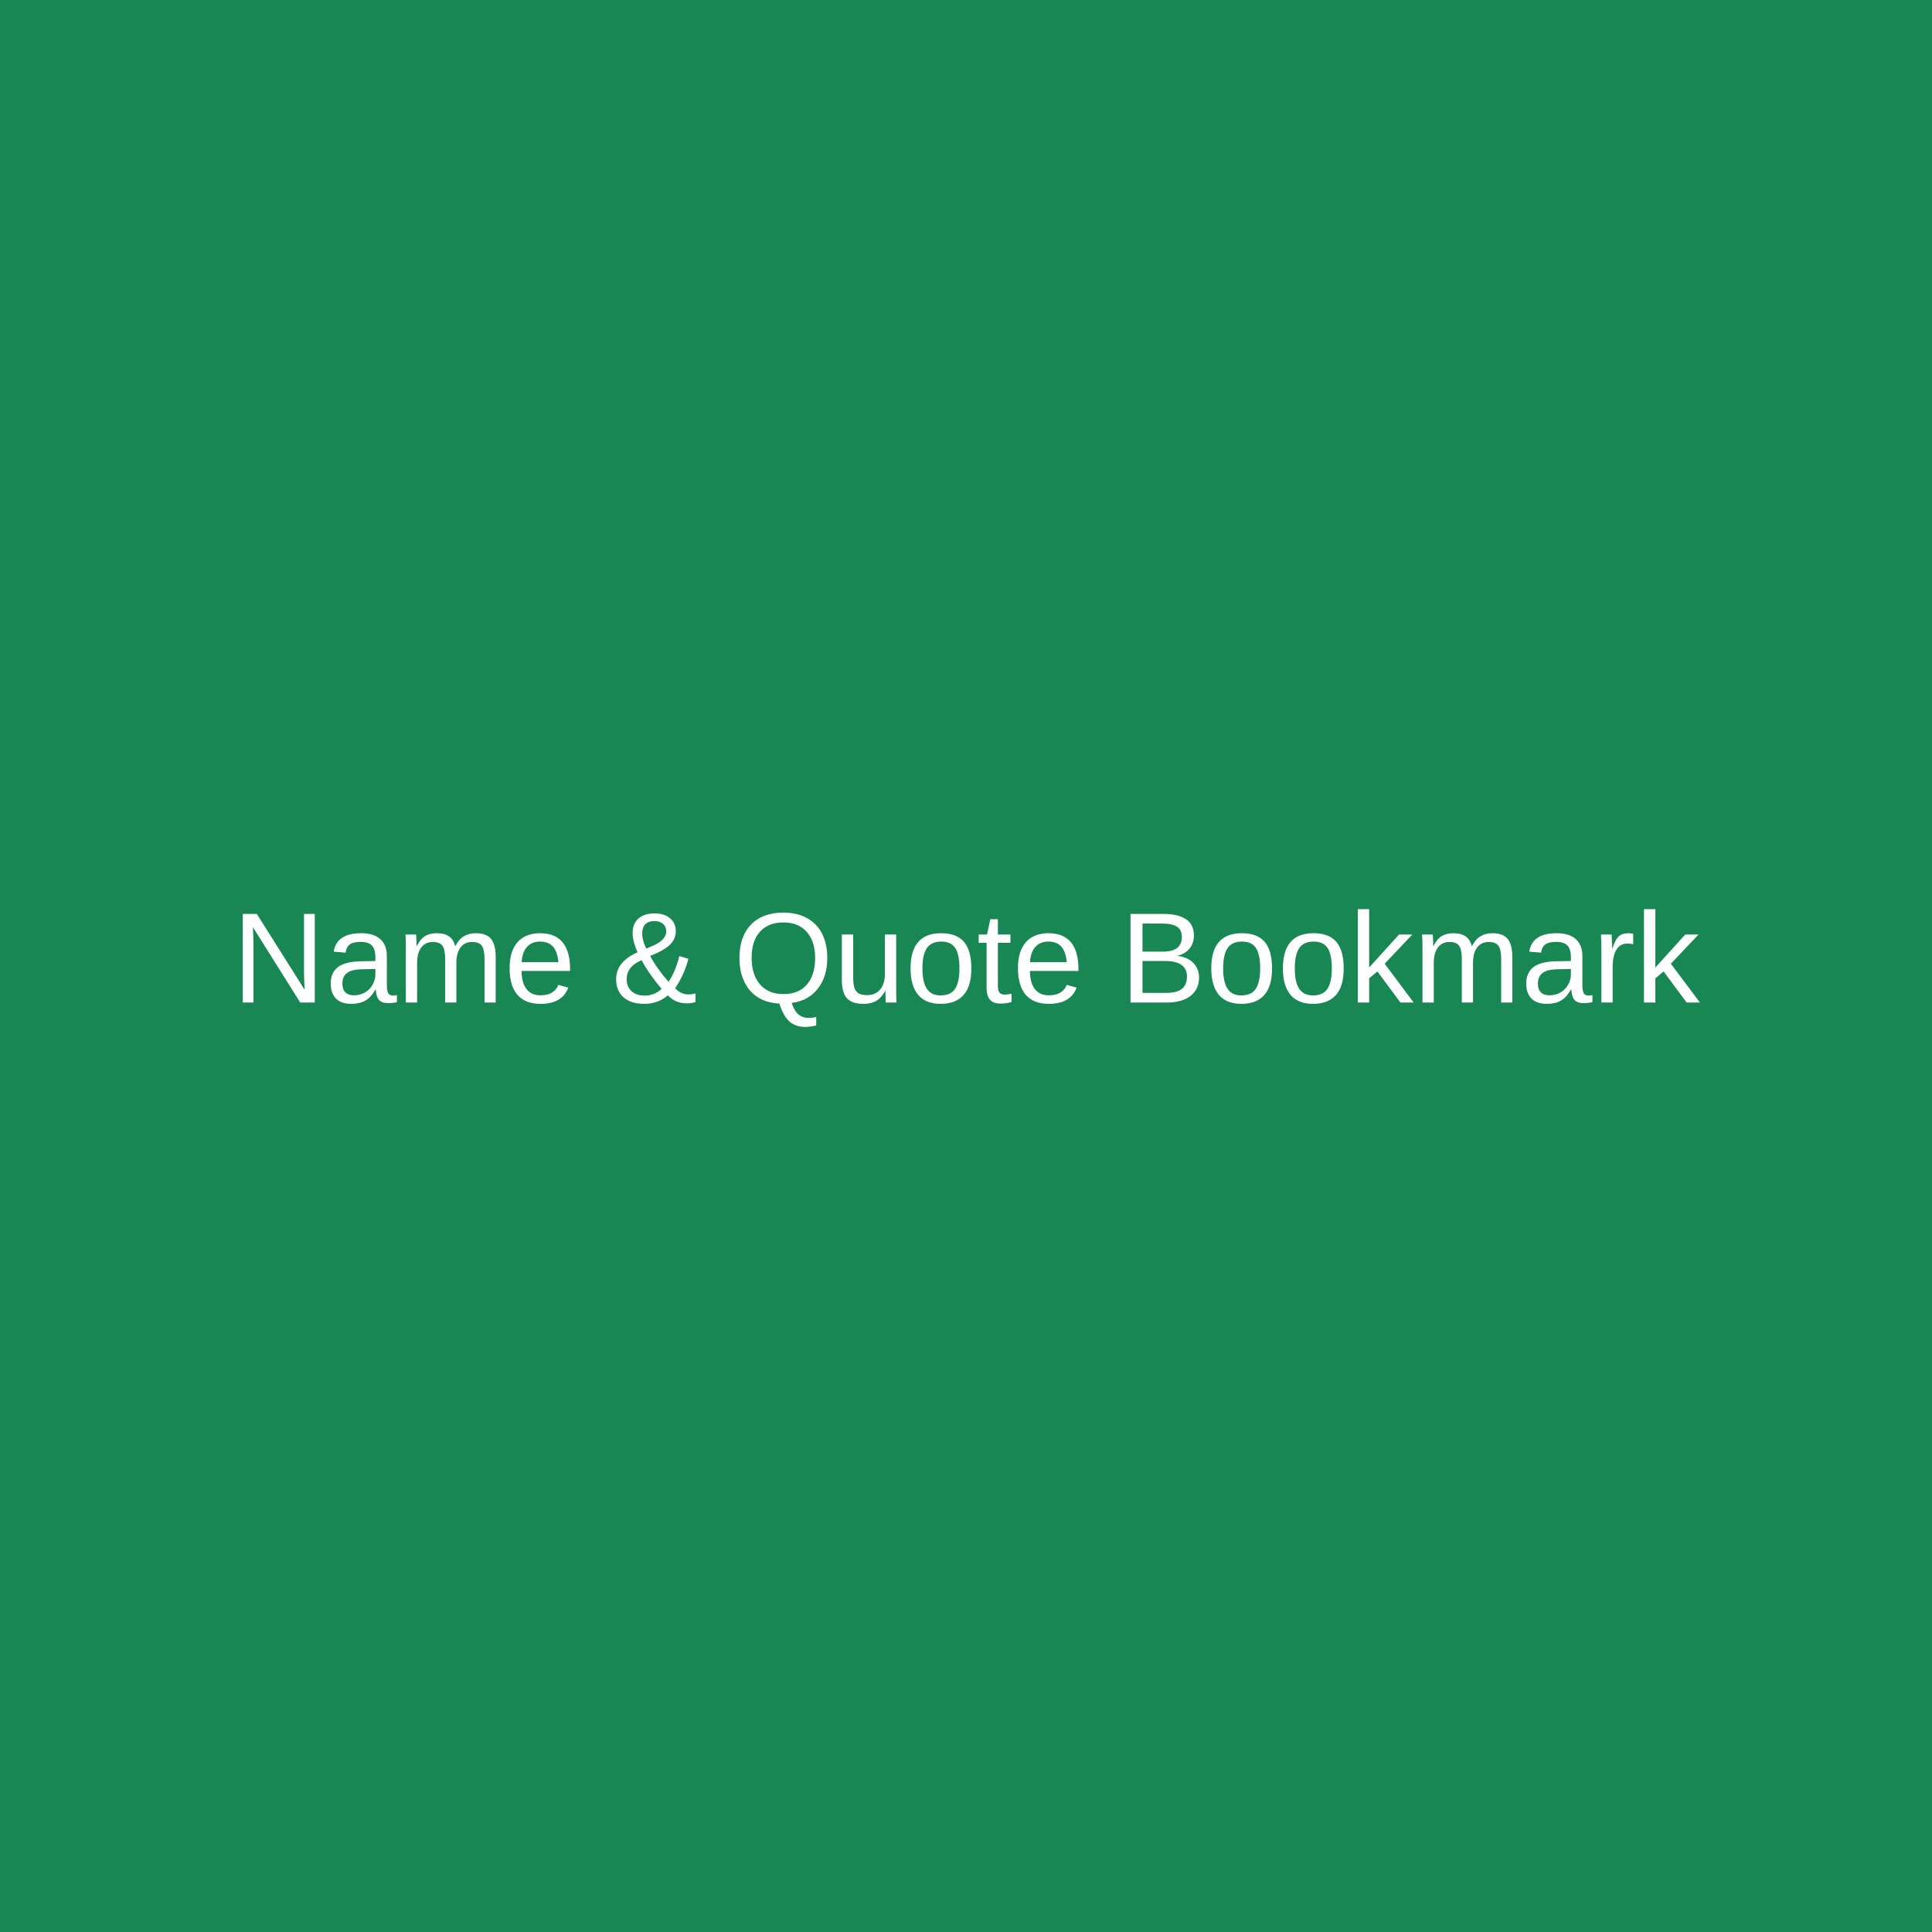
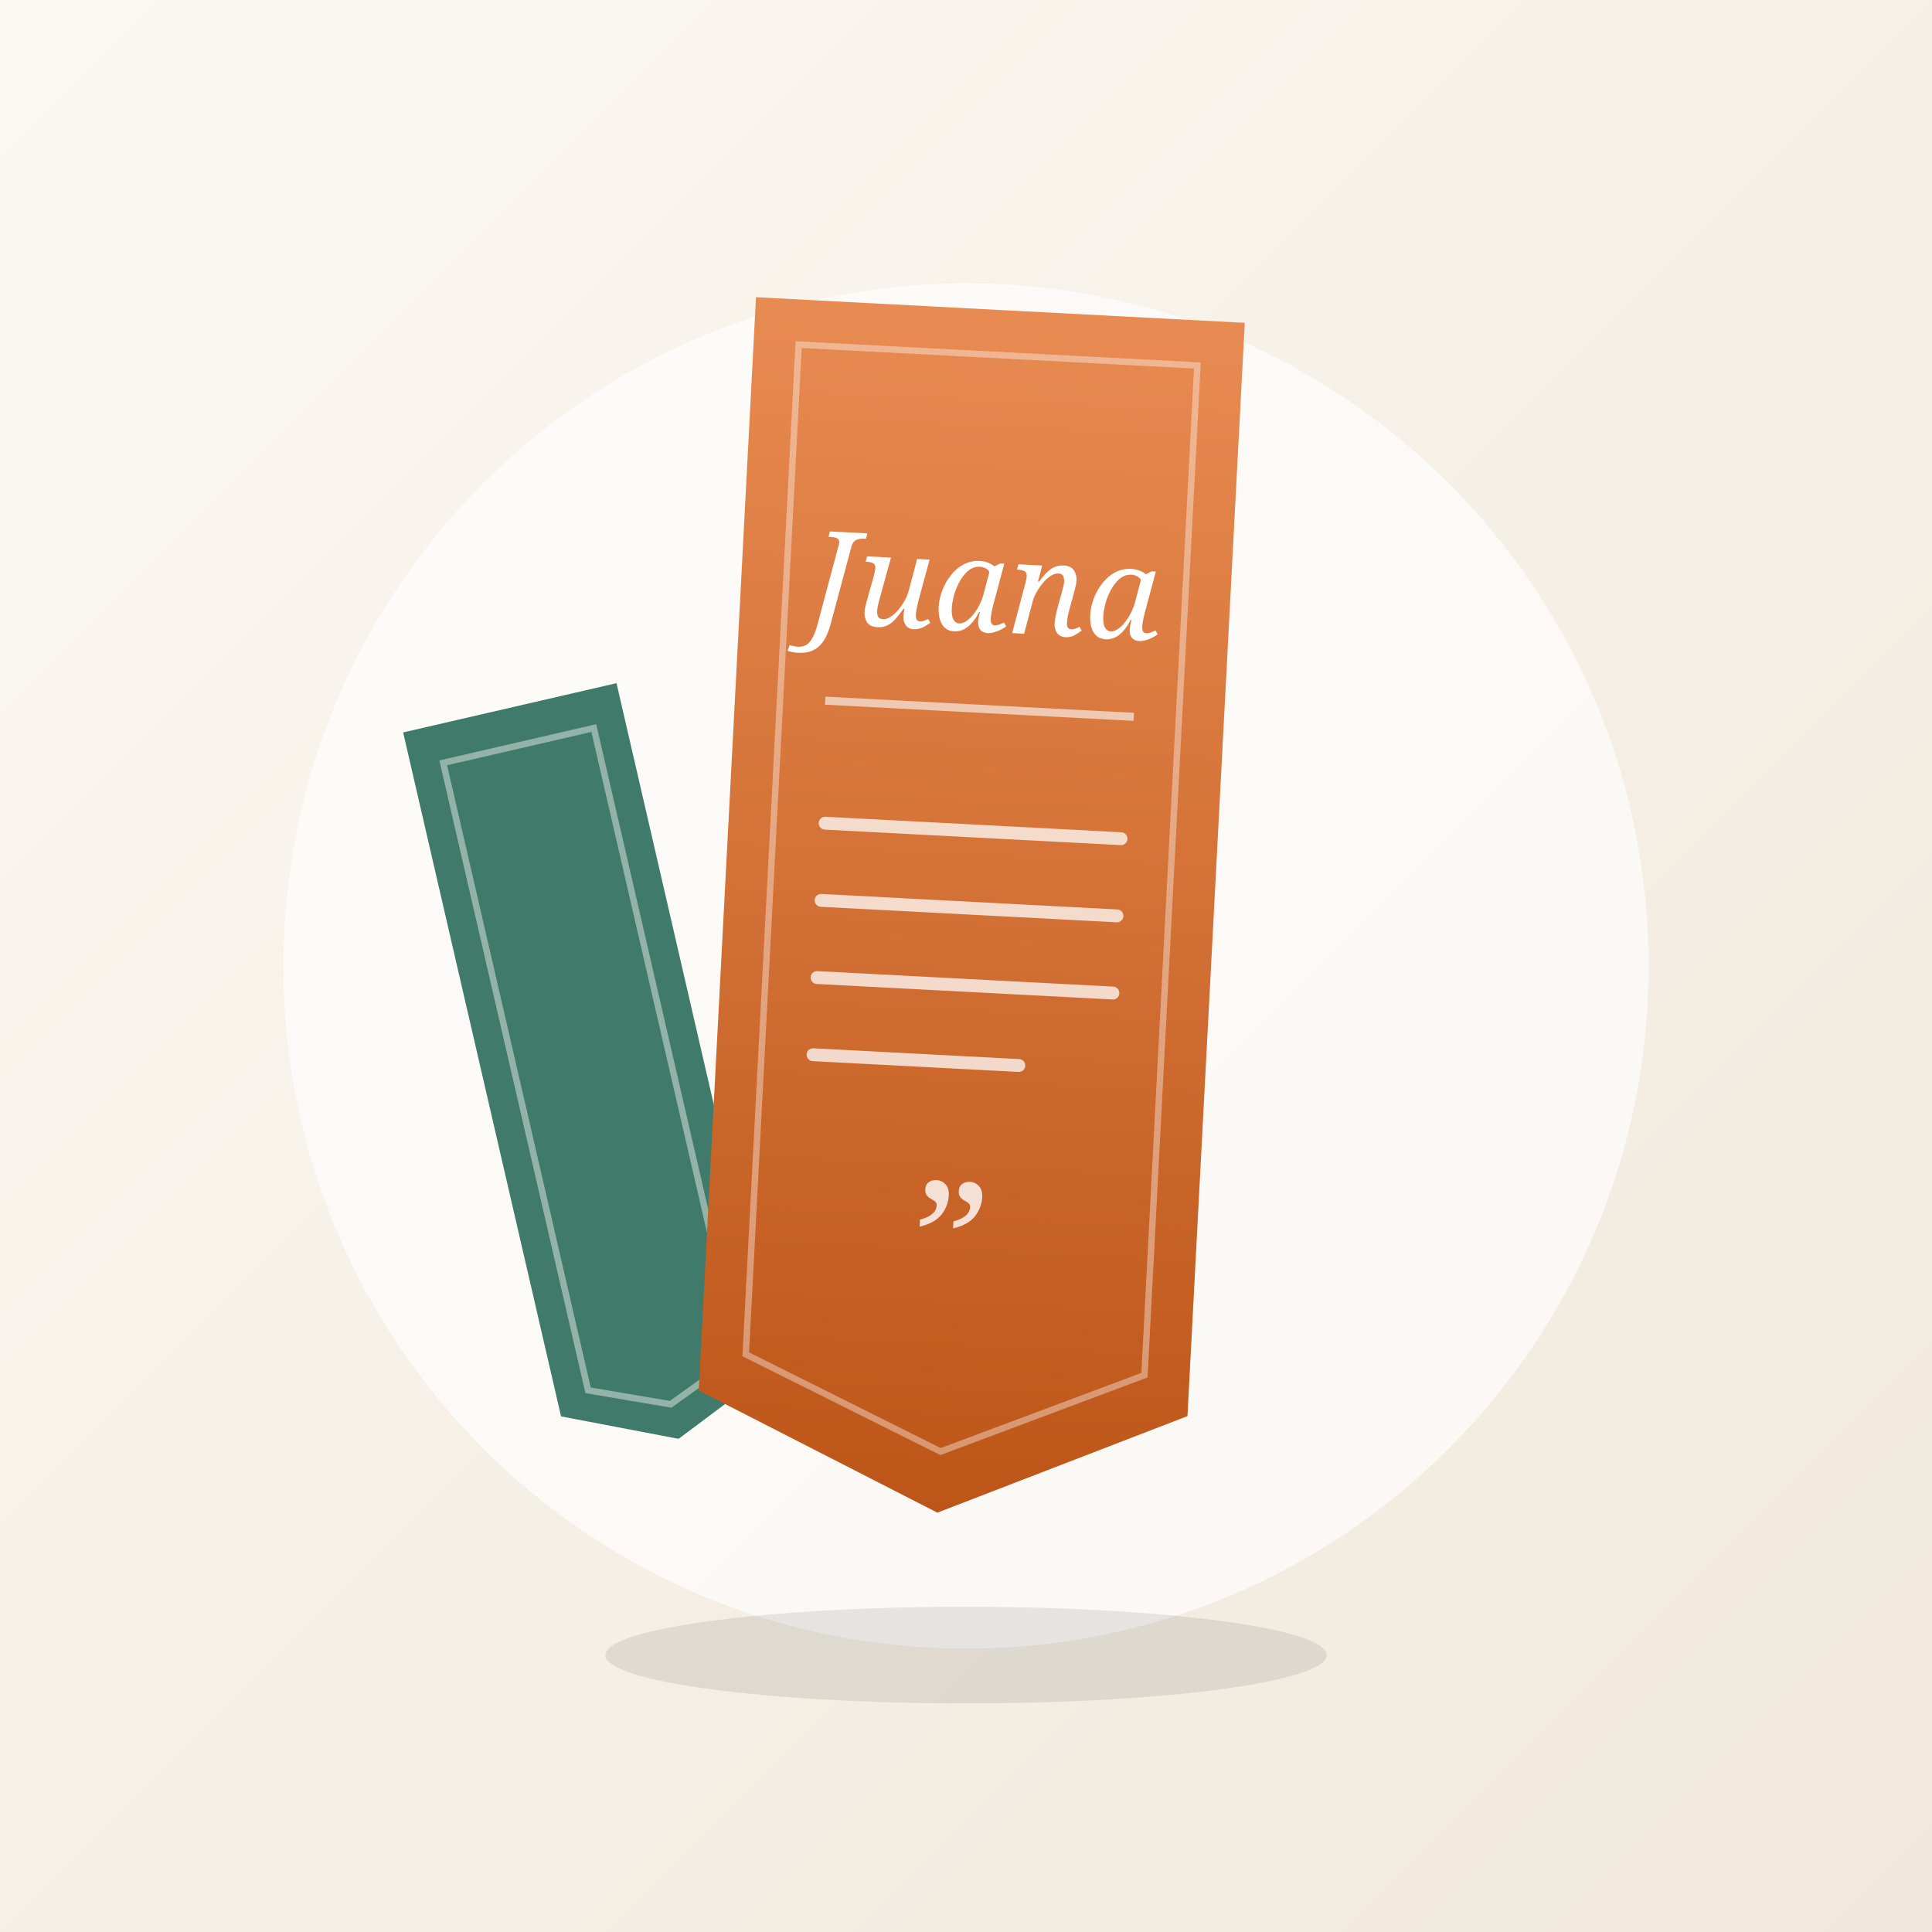
- <svg xmlns="http://www.w3.org/2000/svg" width="300" height="300" viewBox="0 0 300 300">
-   <rect width="300" height="300" fill="#198754" />
-   <text x="50%" y="50%" dominant-baseline="middle" text-anchor="middle" font-family="Arial, sans-serif" font-size="20" fill="#ffffff">Name &amp; Quote Bookmark</text>
+ <svg xmlns="http://www.w3.org/2000/svg" width="600" height="600" viewBox="0 0 600 600" role="img" aria-label="Name and Quote Bookmark: a terracotta bookmark lettered with a name and a favourite quote">
+   <defs>
+     <linearGradient id="bg2" x1="0" y1="0" x2="1" y2="1">
+       <stop offset="0" stop-color="#fbf8f3" />
+       <stop offset="1" stop-color="#f0e8db" />
+     </linearGradient>
+     <linearGradient id="bm2" x1="0" y1="0" x2="0" y2="1">
+       <stop offset="0" stop-color="#e88b52" />
+       <stop offset="1" stop-color="#bd5518" />
+     </linearGradient>
+   </defs>
+   <rect width="600" height="600" fill="url(#bg2)" />
+   <circle cx="300" cy="300" r="212" fill="#ffffff" opacity=".65" />
+   <ellipse cx="300" cy="514" rx="112" ry="15" fill="#1f1d1a" opacity=".1" />
+   <g transform="rotate(-13 300 300)" opacity=".92">
+     <path d="M146 190h68v218l-34 15-34-15z" fill="#2f6f5e" />
+     <path d="M156 202h48v200l-24 10-24-10z" fill="none" stroke="#fbf8f3" stroke-width="2" opacity=".45" />
+   </g>
+   <g transform="rotate(3 300 300)">
+     <path d="M224 96h152v340l-76 34-76-34z" fill="url(#bm2)" />
+     <path d="M238 110h124v314l-62 27-62-27z" fill="none" stroke="#ffffff" stroke-width="2" opacity=".38" />
+     <text x="300" y="196" text-anchor="middle" font-family="Georgia, serif" font-size="40" font-style="italic" fill="#ffffff">Juana</text>
+     <path d="M252 220h96" stroke="#ffffff" stroke-width="2.5" opacity=".6" />
+     <g stroke="#ffffff" stroke-width="4" stroke-linecap="round" opacity=".75">
+       <path d="M254 258h92M254 282h92M254 306h92M254 330h64" />
+     </g>
+     <text x="300" y="404" text-anchor="middle" font-family="Georgia, serif" font-size="52" fill="#ffffff" opacity=".8">”</text>
+   </g>
</svg>
